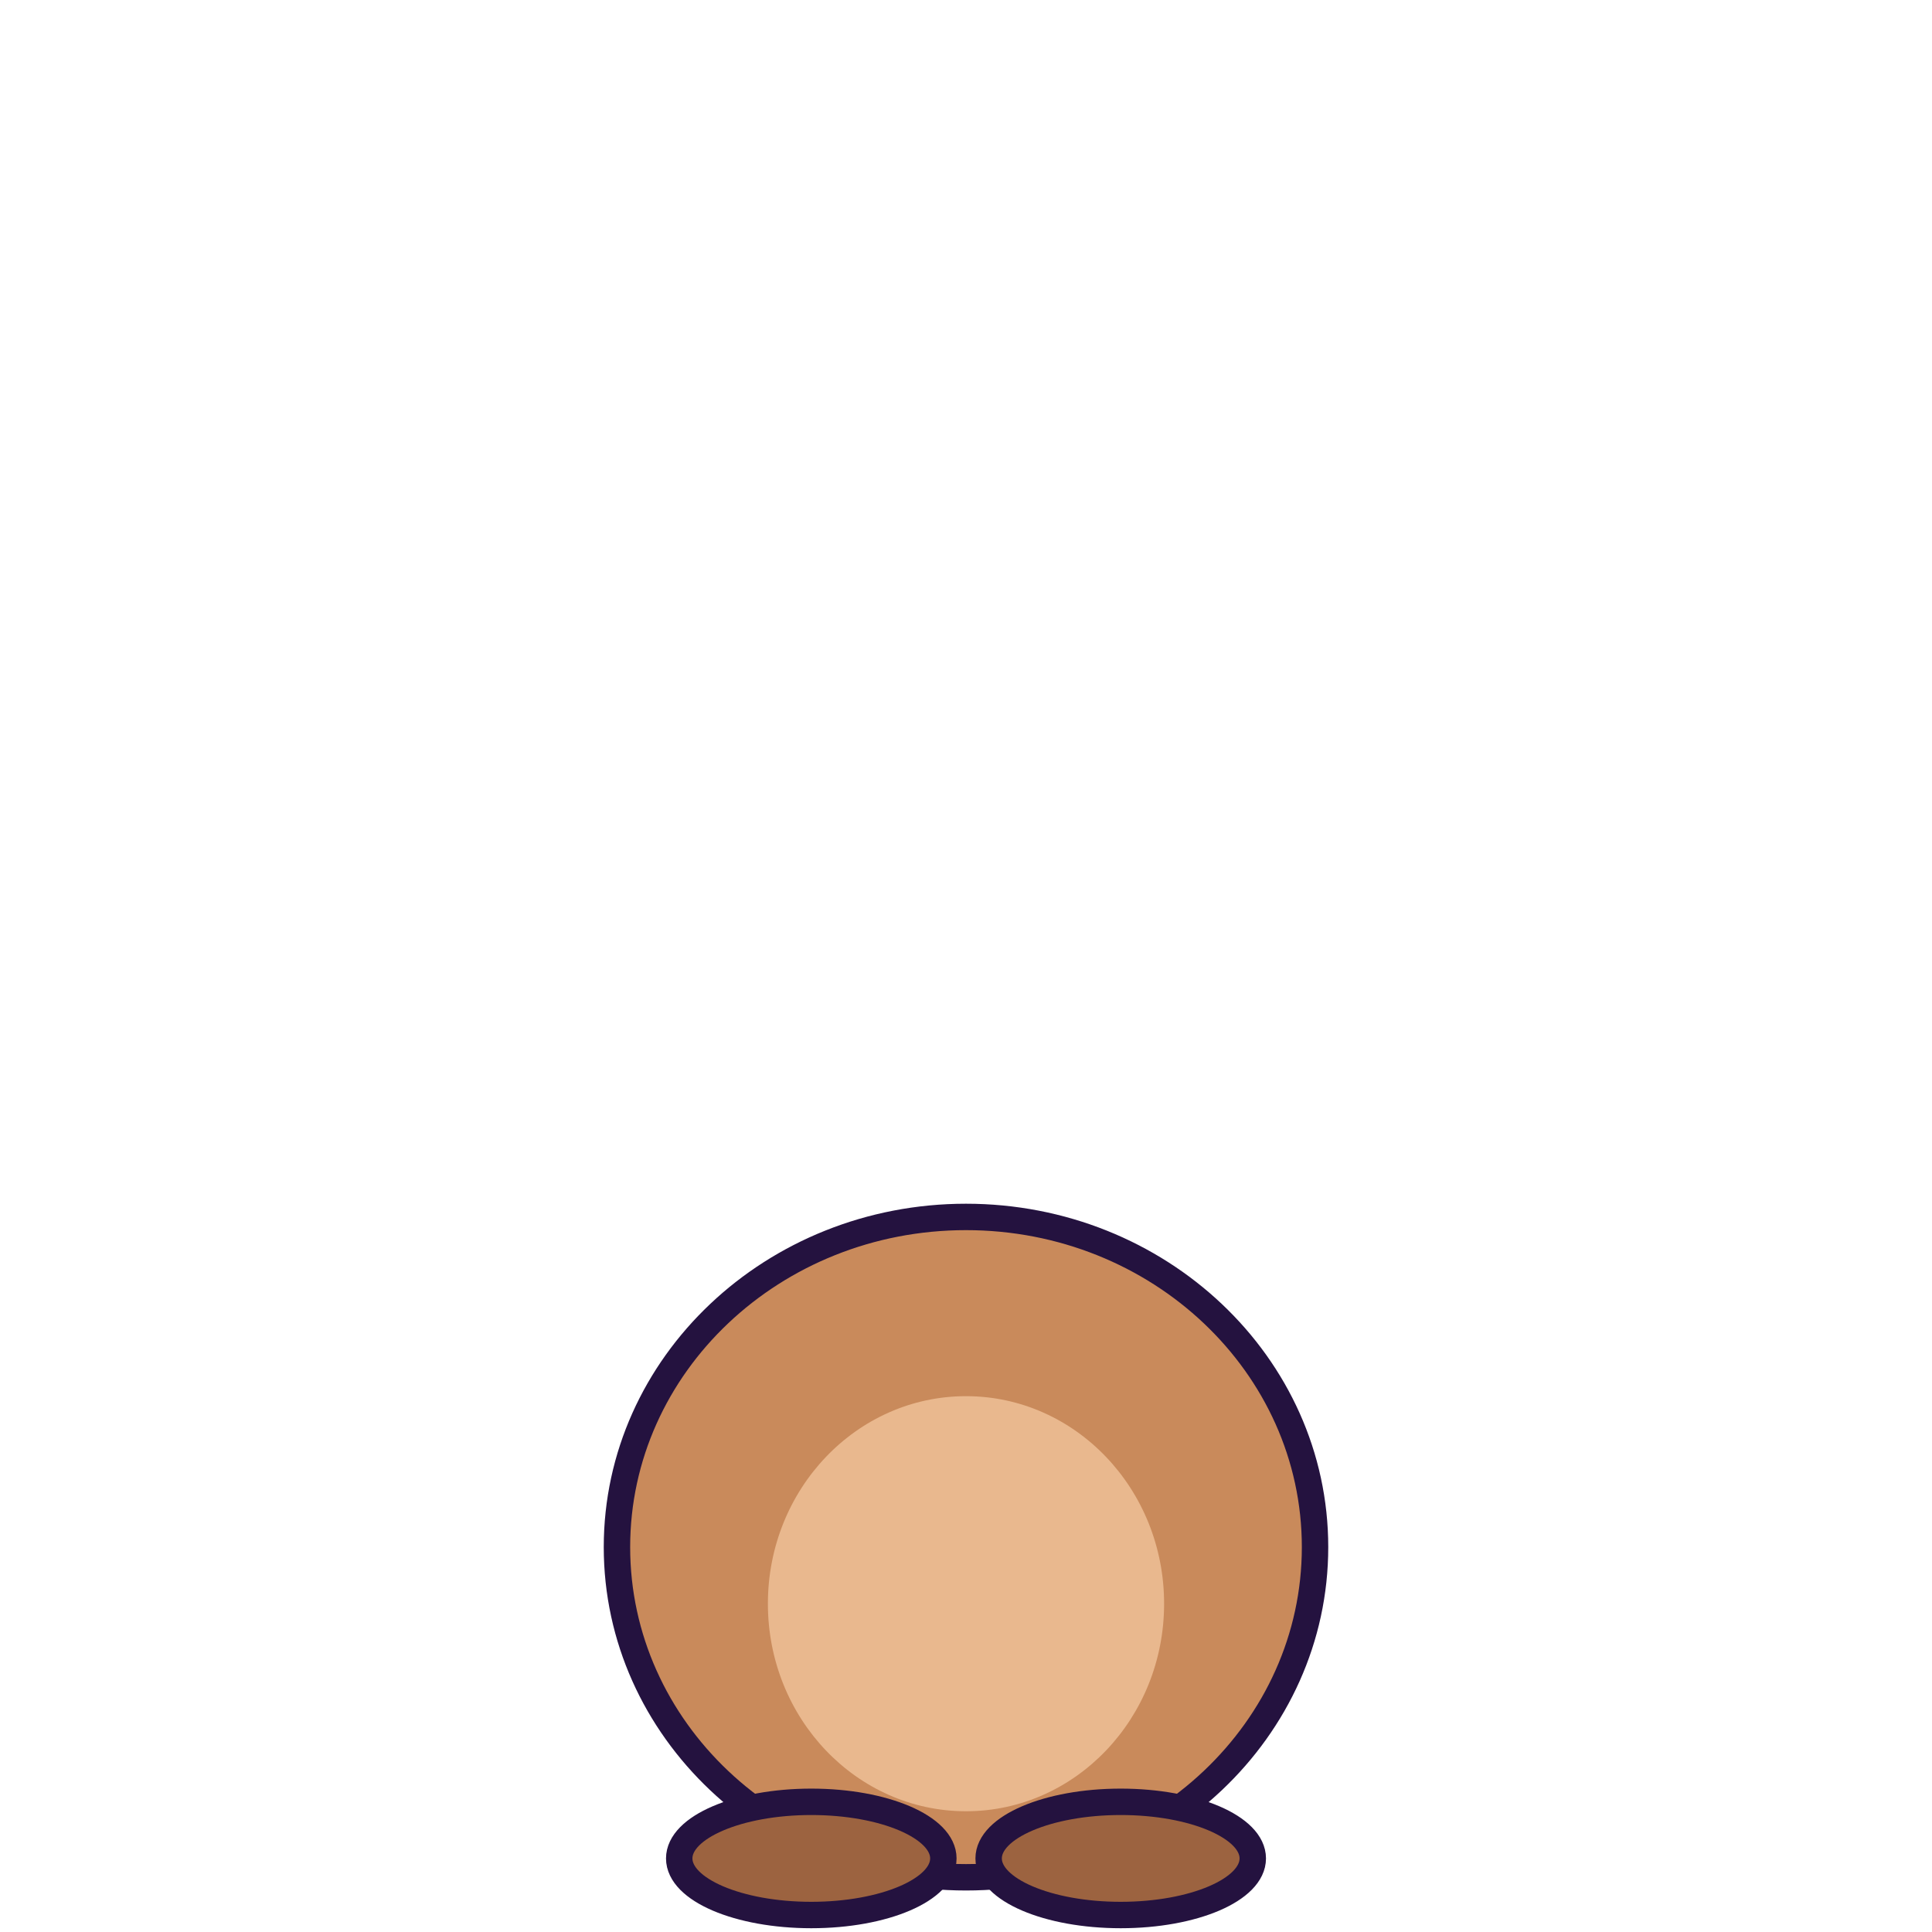
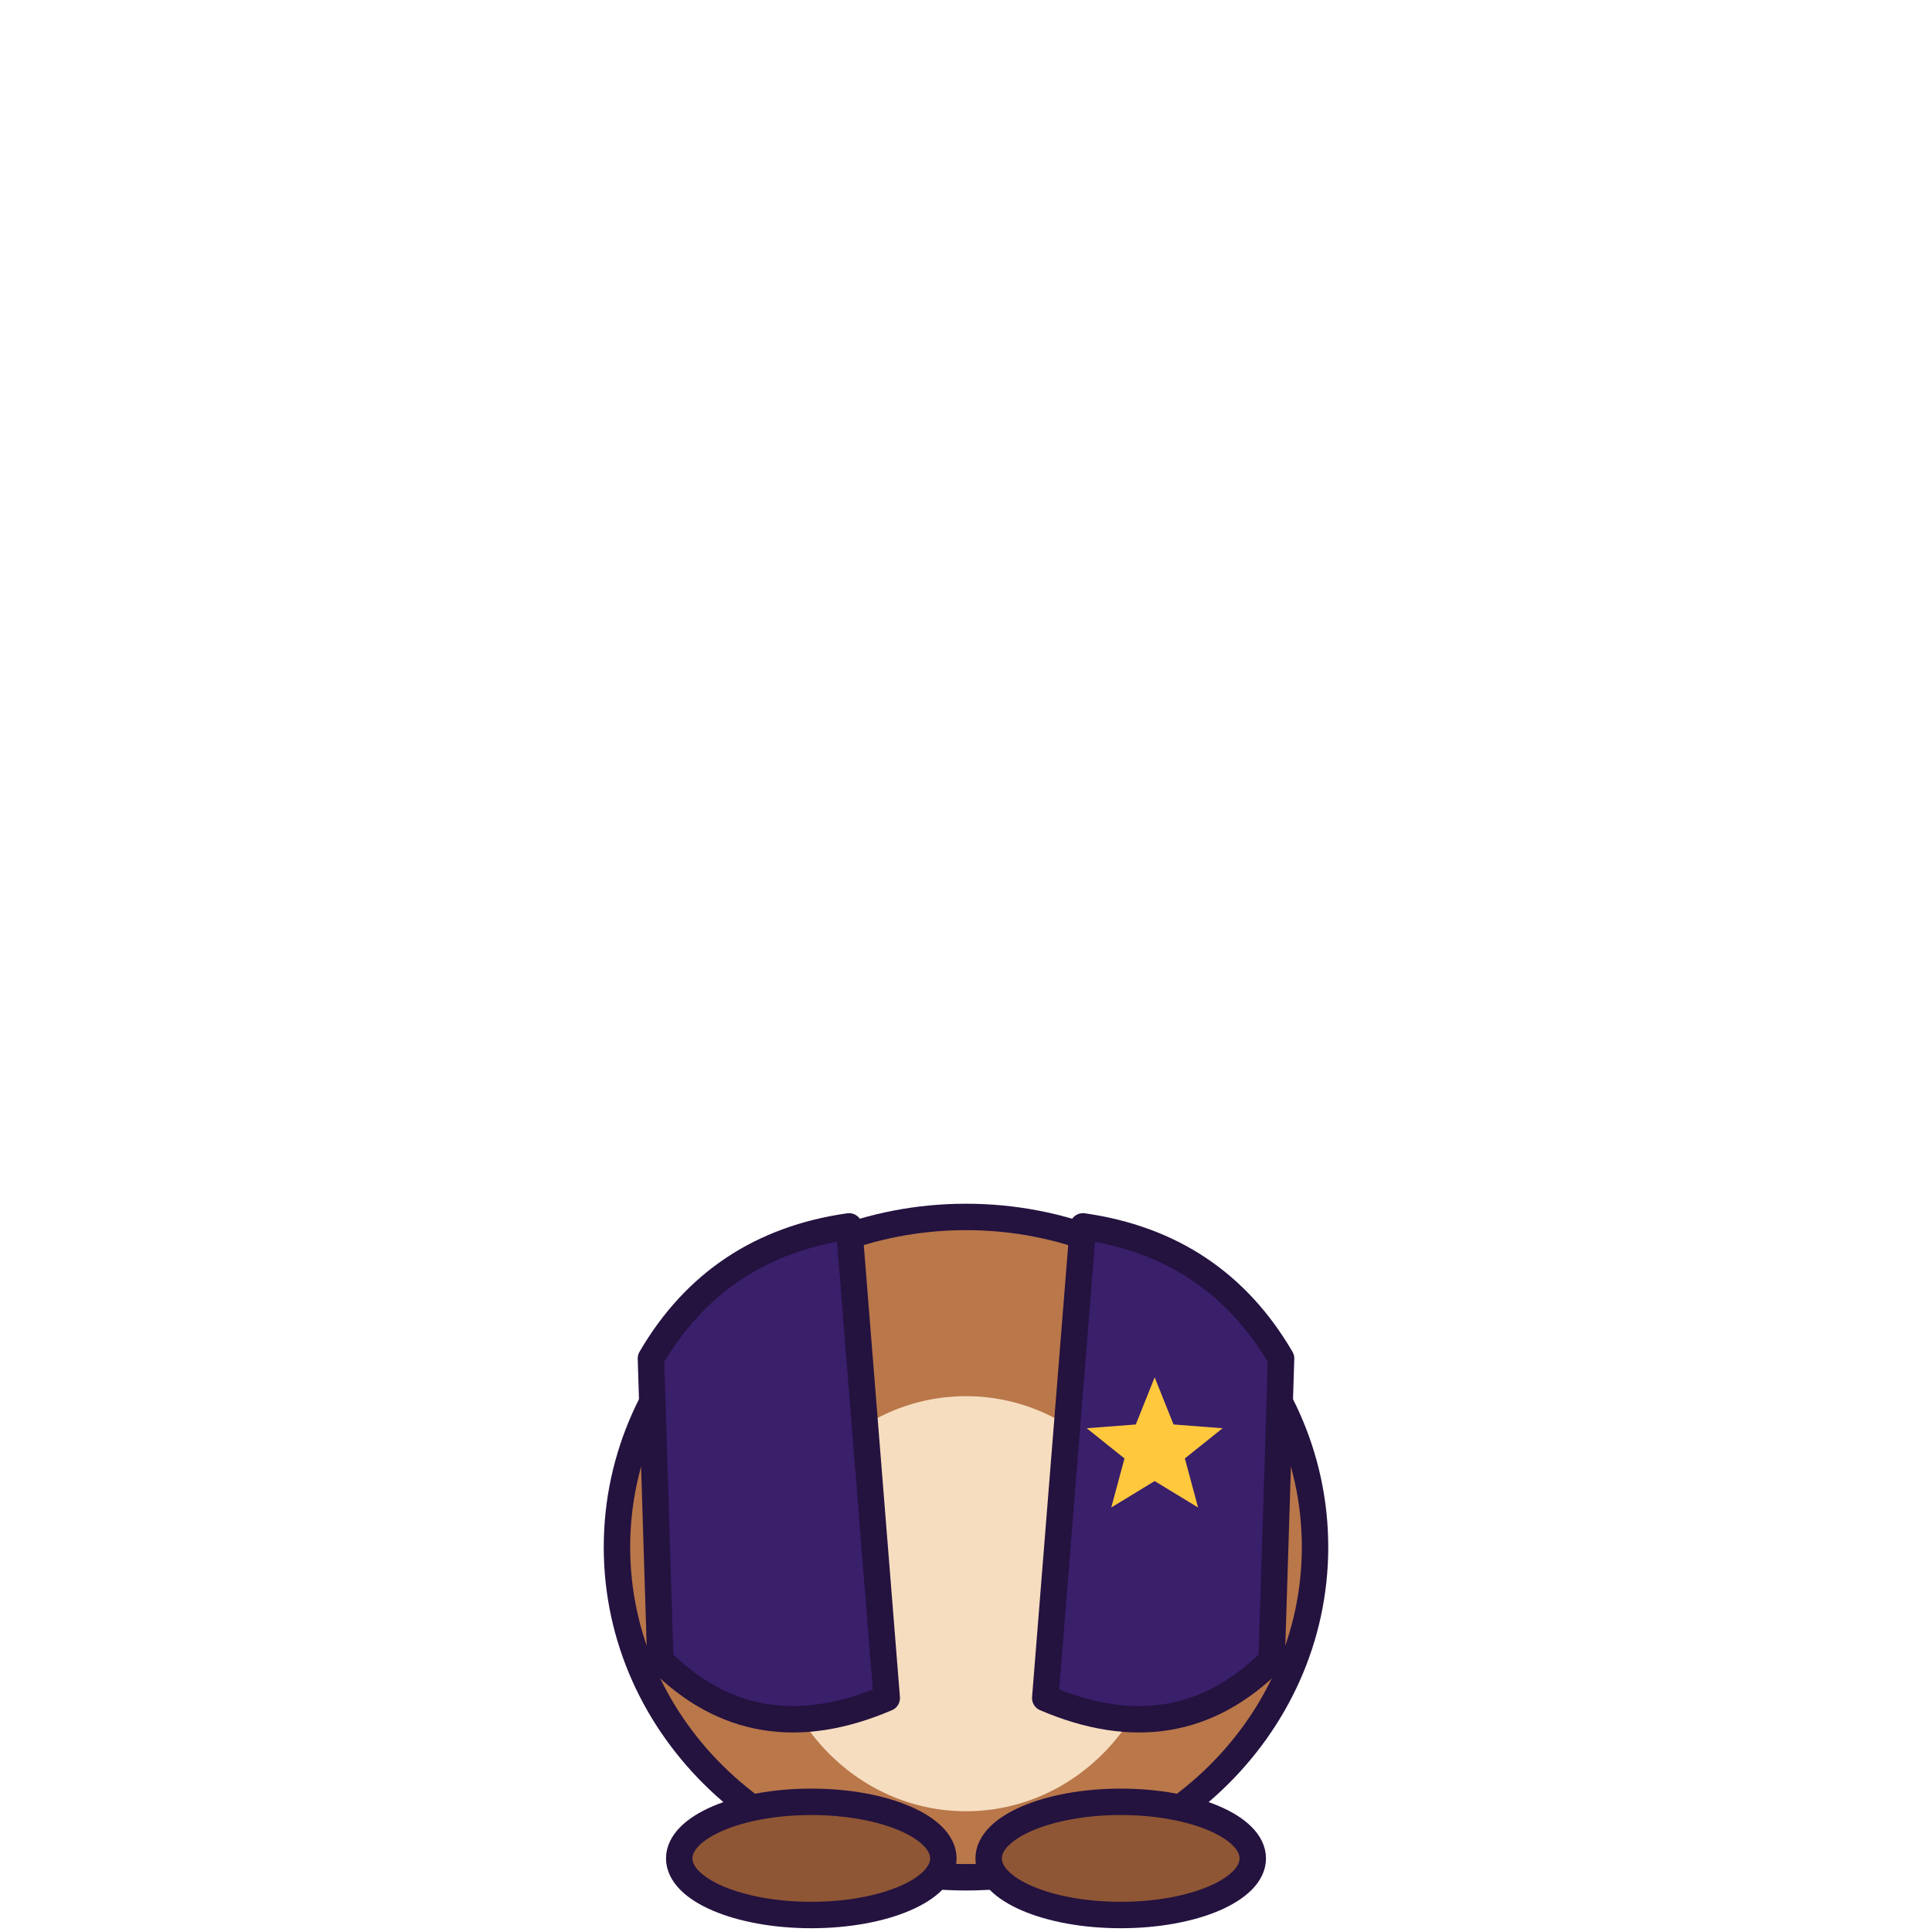
<svg xmlns="http://www.w3.org/2000/svg" width="1024" height="1024" viewBox="0 0 1024 1024">
-   <ellipse cx="512" cy="820" rx="185" ry="175" fill="#C98A5B" stroke="#24123F" stroke-width="14" stroke-linejoin="round" stroke-linecap="round" />
-   <ellipse cx="512" cy="850" rx="105" ry="110" fill="#E9B88E" />
-   <ellipse cx="430" cy="985" rx="70" ry="30" fill="#9C6340" stroke="#24123F" stroke-width="14" stroke-linejoin="round" stroke-linecap="round" />
-   <ellipse cx="594" cy="985" rx="70" ry="30" fill="#9C6340" stroke="#24123F" stroke-width="14" stroke-linejoin="round" stroke-linecap="round" />
+   <ellipse cx="512" cy="820" rx="185" ry="175" fill="#B9774A" stroke="#24123F" stroke-width="14" stroke-linejoin="round" stroke-linecap="round" />
+   <ellipse cx="512" cy="850" rx="105" ry="110" fill="#F6DDBF" />
+   <path d="M345 720 Q380 660 450 650 L470 900 Q400 930 350 880 Z" fill="#3A1F6B" stroke="#24123F" stroke-width="14" stroke-linejoin="round" stroke-linecap="round" />
+   <path d="M679 720 Q644 660 574 650 L554 900 Q624 930 674 880 Z" fill="#3A1F6B" stroke="#24123F" stroke-width="14" stroke-linejoin="round" stroke-linecap="round" />
+   <path d="M612 730 L622 755 L648 757 L628 773 L635 799 L612 785 L589 799 L596 773 L576 757 L602 755 Z" fill="#FFC83D" />
+   <ellipse cx="430" cy="985" rx="70" ry="30" fill="#8E5634" stroke="#24123F" stroke-width="14" stroke-linejoin="round" stroke-linecap="round" />
+   <ellipse cx="594" cy="985" rx="70" ry="30" fill="#8E5634" stroke="#24123F" stroke-width="14" stroke-linejoin="round" stroke-linecap="round" />
</svg>
